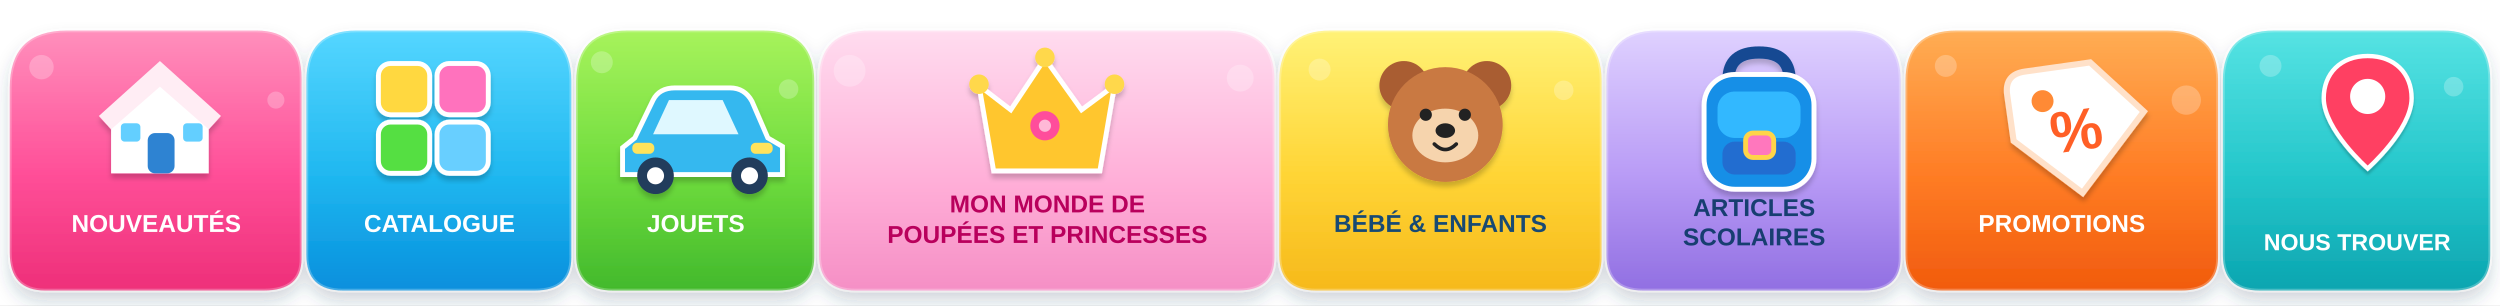
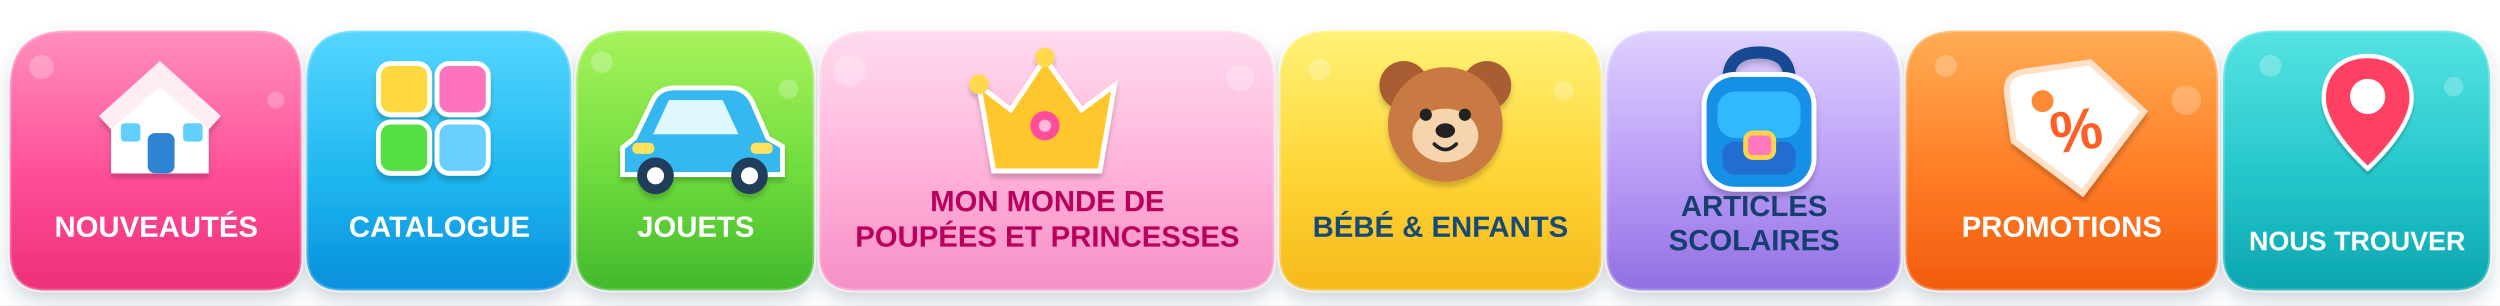
<svg xmlns="http://www.w3.org/2000/svg" viewBox="0 0 2048 250">
  <defs>
    <linearGradient id="p" x2="0" y2="1">
      <stop stop-color="#ff8fbc" />
      <stop offset=".55" stop-color="#ff4f98" />
      <stop offset="1" stop-color="#ee2f79" />
    </linearGradient>
    <linearGradient id="b" x2="0" y2="1">
      <stop stop-color="#55d6ff" />
      <stop offset=".55" stop-color="#20b8f0" />
      <stop offset="1" stop-color="#078fdd" />
    </linearGradient>
    <linearGradient id="g" x2="0" y2="1">
      <stop stop-color="#a7f35c" />
      <stop offset=".55" stop-color="#6fdc3d" />
      <stop offset="1" stop-color="#42b92c" />
    </linearGradient>
    <linearGradient id="pk" x2="0" y2="1">
      <stop stop-color="#ffdcef" />
      <stop offset=".6" stop-color="#ffadd7" />
      <stop offset="1" stop-color="#f58fc5" />
    </linearGradient>
    <linearGradient id="y" x2="0" y2="1">
      <stop stop-color="#fff277" />
      <stop offset=".55" stop-color="#ffd536" />
      <stop offset="1" stop-color="#f6b91b" />
    </linearGradient>
    <linearGradient id="v" x2="0" y2="1">
      <stop stop-color="#dfd1ff" />
      <stop offset=".55" stop-color="#b99cf6" />
      <stop offset="1" stop-color="#916fe2" />
    </linearGradient>
    <linearGradient id="o" x2="0" y2="1">
      <stop stop-color="#ffad54" />
      <stop offset=".55" stop-color="#ff7d25" />
      <stop offset="1" stop-color="#f15b0d" />
    </linearGradient>
    <linearGradient id="t" x2="0" y2="1">
      <stop stop-color="#56e3e3" />
      <stop offset=".55" stop-color="#25c7cb" />
      <stop offset="1" stop-color="#0ba5b0" />
    </linearGradient>
    <filter id="sh" x="-20%" y="-30%" width="140%" height="170%">
      <feDropShadow dx="0" dy="8" stdDeviation="7" flood-color="#24485c" flood-opacity=".22" />
    </filter>
    <filter id="ish">
      <feDropShadow dx="0" dy="4" stdDeviation="2" flood-opacity=".2" />
    </filter>
  </defs>
  <rect width="2048" height="250" fill="white" />
  <g filter="url(#sh)" stroke="#fff" stroke-opacity=".25" stroke-width="3">
    <path d="M8 72Q8 25 55 25H210Q247 25 247 64V212Q247 238 216 238H37Q8 238 8 207Z" fill="url(#p)" />
    <path d="M251 66Q251 25 292 25H426Q468 25 468 66V211Q468 238 438 238H281Q251 238 251 209Z" fill="url(#b)" />
    <path d="M472 67Q472 25 514 25H625Q667 25 667 67V211Q667 238 637 238H502Q472 238 472 209Z" fill="url(#g)" />
    <path d="M671 65Q671 25 713 25H1002Q1044 25 1044 65V211Q1044 238 1014 238H701Q671 238 671 209Z" fill="url(#pk)" />
    <path d="M1048 66Q1048 25 1090 25H1270Q1312 25 1312 66V211Q1312 238 1282 238H1078Q1048 238 1048 209Z" fill="url(#y)" />
    <path d="M1316 66Q1316 25 1358 25H1515Q1557 25 1557 66V211Q1557 238 1527 238H1346Q1316 238 1316 209Z" fill="url(#v)" />
    <path d="M1561 66Q1561 25 1603 25H1775Q1817 25 1817 66V211Q1817 238 1787 238H1591Q1561 238 1561 209Z" fill="url(#o)" />
    <path d="M1821 66Q1821 25 1863 25H2001Q2040 25 2040 66V209Q2040 238 2010 238H1851Q1821 238 1821 209Z" fill="url(#t)" />
  </g>
  <g fill="#fff" opacity=".24">
    <circle cx="34" cy="55" r="10" />
    <circle cx="226" cy="82" r="7" />
    <circle cx="493" cy="51" r="9" />
    <circle cx="646" cy="73" r="8" />
    <circle cx="696" cy="58" r="13" />
    <circle cx="1016" cy="64" r="11" />
    <circle cx="1081" cy="57" r="9" />
    <circle cx="1281" cy="74" r="8" />
    <circle cx="1594" cy="54" r="9" />
    <circle cx="1791" cy="82" r="12" />
    <circle cx="1860" cy="54" r="9" />
    <circle cx="2010" cy="71" r="8" />
  </g>
  <g transform="translate(76 40)" filter="url(#ish)">
    <path d="M15 53L55 18l40 35v49H15Z" fill="#fff" />
    <path d="M5 55L55 10l50 45-10 11-40-35-40 35Z" fill="#ffedf4" />
    <rect x="45" y="69" width="22" height="33" rx="6" fill="#2e83d2" />
    <rect x="23" y="61" width="16" height="15" rx="3" fill="#63cfff" />
    <rect x="74" y="61" width="16" height="15" rx="3" fill="#63cfff" />
  </g>
  <g transform="translate(310 44)" filter="url(#ish)">
    <rect x="0" y="8" width="42" height="42" rx="10" fill="#ffd83f" stroke="#fff" stroke-width="4" />
    <rect x="48" y="8" width="42" height="42" rx="10" fill="#ff72bd" stroke="#fff" stroke-width="4" />
    <rect x="0" y="56" width="42" height="42" rx="10" fill="#55df43" stroke="#fff" stroke-width="4" />
    <rect x="48" y="56" width="42" height="42" rx="10" fill="#67cfff" stroke="#fff" stroke-width="4" />
  </g>
  <g transform="translate(510 58)" filter="url(#ish)">
    <path d="M10 55l15-31q5-10 18-10h45q12 0 18 11l13 30 12 7v23H0V63Z" fill="#36b8ef" stroke="#fff" stroke-width="4" />
    <path d="M38 24h44l13 28H25Z" fill="#dff8ff" />
    <circle cx="27" cy="86" r="15" fill="#243d5c" />
    <circle cx="104" cy="86" r="15" fill="#243d5c" />
    <circle cx="27" cy="86" r="7" fill="#fff" />
    <circle cx="104" cy="86" r="7" fill="#fff" />
    <rect x="8" y="59" width="18" height="9" rx="4" fill="#ffe35c" />
    <rect x="105" y="59" width="18" height="9" rx="4" fill="#ffe35c" />
  </g>
  <g transform="translate(798 36)" filter="url(#ish)">
    <path d="M4 34l26 20 28-42 30 42 27-20-12 70H16Z" fill="#ffc62d" stroke="#fff" stroke-width="4" />
    <circle cx="58" cy="67" r="12" fill="#ff4e9b" />
    <circle cx="58" cy="67" r="5" fill="#fff" opacity=".6" />
    <circle cx="4" cy="33" r="8" fill="#ffd84b" />
    <circle cx="58" cy="11" r="8" fill="#ffd84b" />
-     <circle cx="115" cy="33" r="8" fill="#ffd84b" />
  </g>
  <g transform="translate(1130 50)" filter="url(#ish)">
    <circle cx="20" cy="20" r="20" fill="#a95d32" />
    <circle cx="88" cy="20" r="20" fill="#a95d32" />
    <circle cx="54" cy="52" r="47" fill="#c97943" />
    <ellipse cx="54" cy="61" rx="27" ry="22" fill="#f6d4ad" />
    <circle cx="38" cy="44" r="5" fill="#222" />
    <circle cx="70" cy="44" r="5" fill="#222" />
    <ellipse cx="54" cy="57" rx="8" ry="6" fill="#222" />
    <path d="M45 68q9 9 18 0" fill="none" stroke="#222" stroke-width="3" stroke-linecap="round" />
  </g>
  <g transform="translate(1388 39)" filter="url(#ish)">
    <path d="M28 26q0-22 25-22t25 22" fill="none" stroke="#174a92" stroke-width="10" />
    <rect x="8" y="22" width="90" height="94" rx="25" fill="#168fe7" stroke="#fff" stroke-width="4" />
    <rect x="19" y="36" width="68" height="38" rx="14" fill="#32b8ff" />
    <rect x="23" y="77" width="60" height="27" rx="10" fill="#246dd0" />
    <rect x="42" y="70" width="23" height="20" rx="6" fill="#ff77bd" stroke="#ffd449" stroke-width="4" />
  </g>
  <g transform="translate(1640 46) rotate(-8 55 55)" filter="url(#ish)">
    <path d="M8 25Q8 8 25 8h54l38 46-59 59L8 63Z" fill="#fff" stroke="#ffe1c9" stroke-width="5" />
    <circle cx="36" cy="34" r="9" fill="#ff8a34" />
    <text x="60" y="78" text-anchor="middle" font-family="Arial" font-weight="900" font-size="48" fill="#ff5f27">%</text>
  </g>
  <g transform="translate(1900 43) scale(.72)" filter="url(#ish)">
    <path d="M55 4c-31 0-50 20-50 48 0 36 50 80 50 80s50-44 50-80C105 24 86 4 55 4Z" fill="#ff3f62" stroke="#fff" stroke-width="5" />
    <circle cx="55" cy="50" r="20" fill="#fff" />
  </g>
-   <g font-family="Arial,Helvetica,sans-serif" font-weight="900" text-anchor="middle" fill="#fff" font-size="20">
-     <text x="128" y="190">NOUVEAUTÉS</text>
-     <text x="360" y="190">CATALOGUE</text>
-     <text x="570" y="190">JOUETS</text>
-     <text x="858" y="174" fill="#b9005c">MON MONDE DE</text>
-     <text x="858" y="199" fill="#b9005c">POUPÉES ET PRINCESSES</text>
-     <text x="1180" y="190" fill="#174a74">BÉBÉ &amp; ENFANTS</text>
+   <g font-family="Arial,Helvetica,sans-serif" font-weight="900" text-anchor="middle" fill="#fff" font-size="24">
+     <text x="128" y="194">NOUVEAUTÉS</text>
+     <text x="360" y="194">CATALOGUE</text>
+     <text x="570" y="194">JOUETS</text>
+     <text x="858" y="173" fill="#b9005c">MON MONDE DE</text>
+     <text x="858" y="202" fill="#b9005c">POUPÉES ET PRINCESSES</text>
+     <text x="1180" y="194" fill="#174a74">BÉBÉ &amp; ENFANTS</text>
    <text x="1437" y="177" fill="#173e70">ARTICLES</text>
-     <text x="1437" y="201" fill="#173e70">SCOLAIRES</text>
-     <text x="1689" y="190">PROMOTIONS</text>
-     <text x="1931" y="205" font-size="19">NOUS TROUVER</text>
+     <text x="1437" y="205" fill="#173e70">SCOLAIRES</text>
+     <text x="1689" y="194">PROMOTIONS</text>
+     <text x="1931" y="205" font-size="22">NOUS TROUVER</text>
  </g>
</svg>
